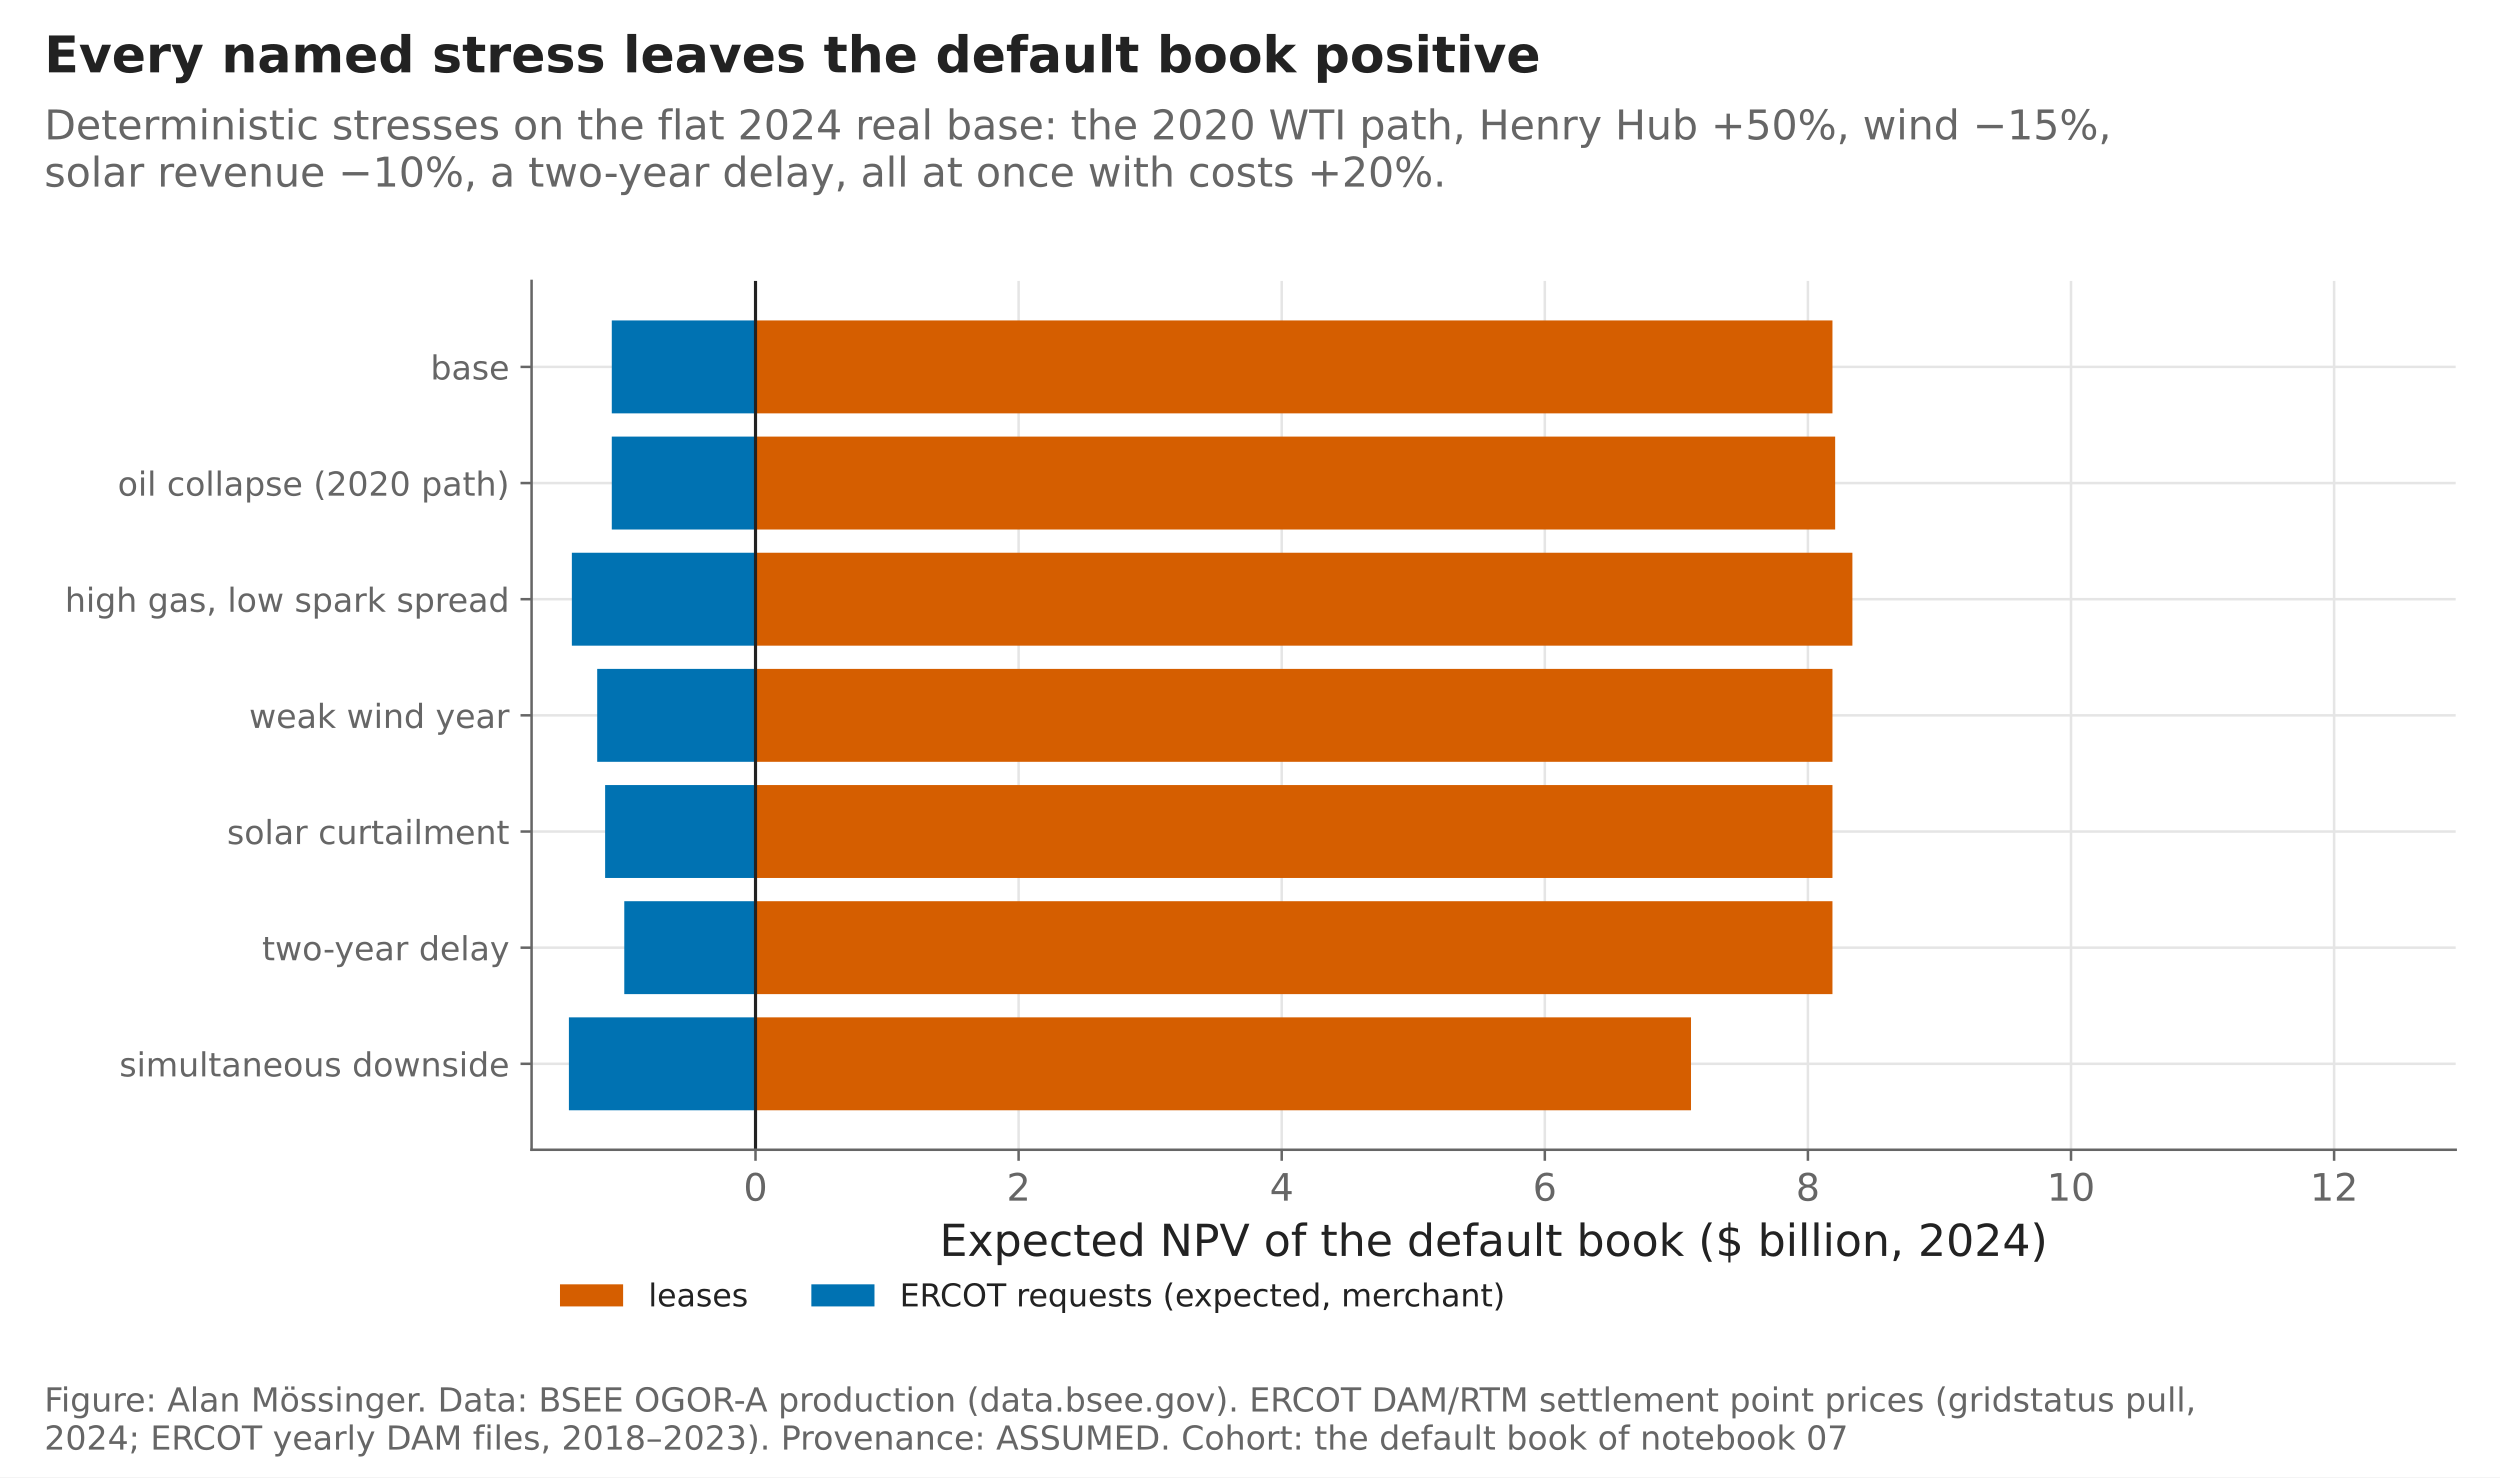
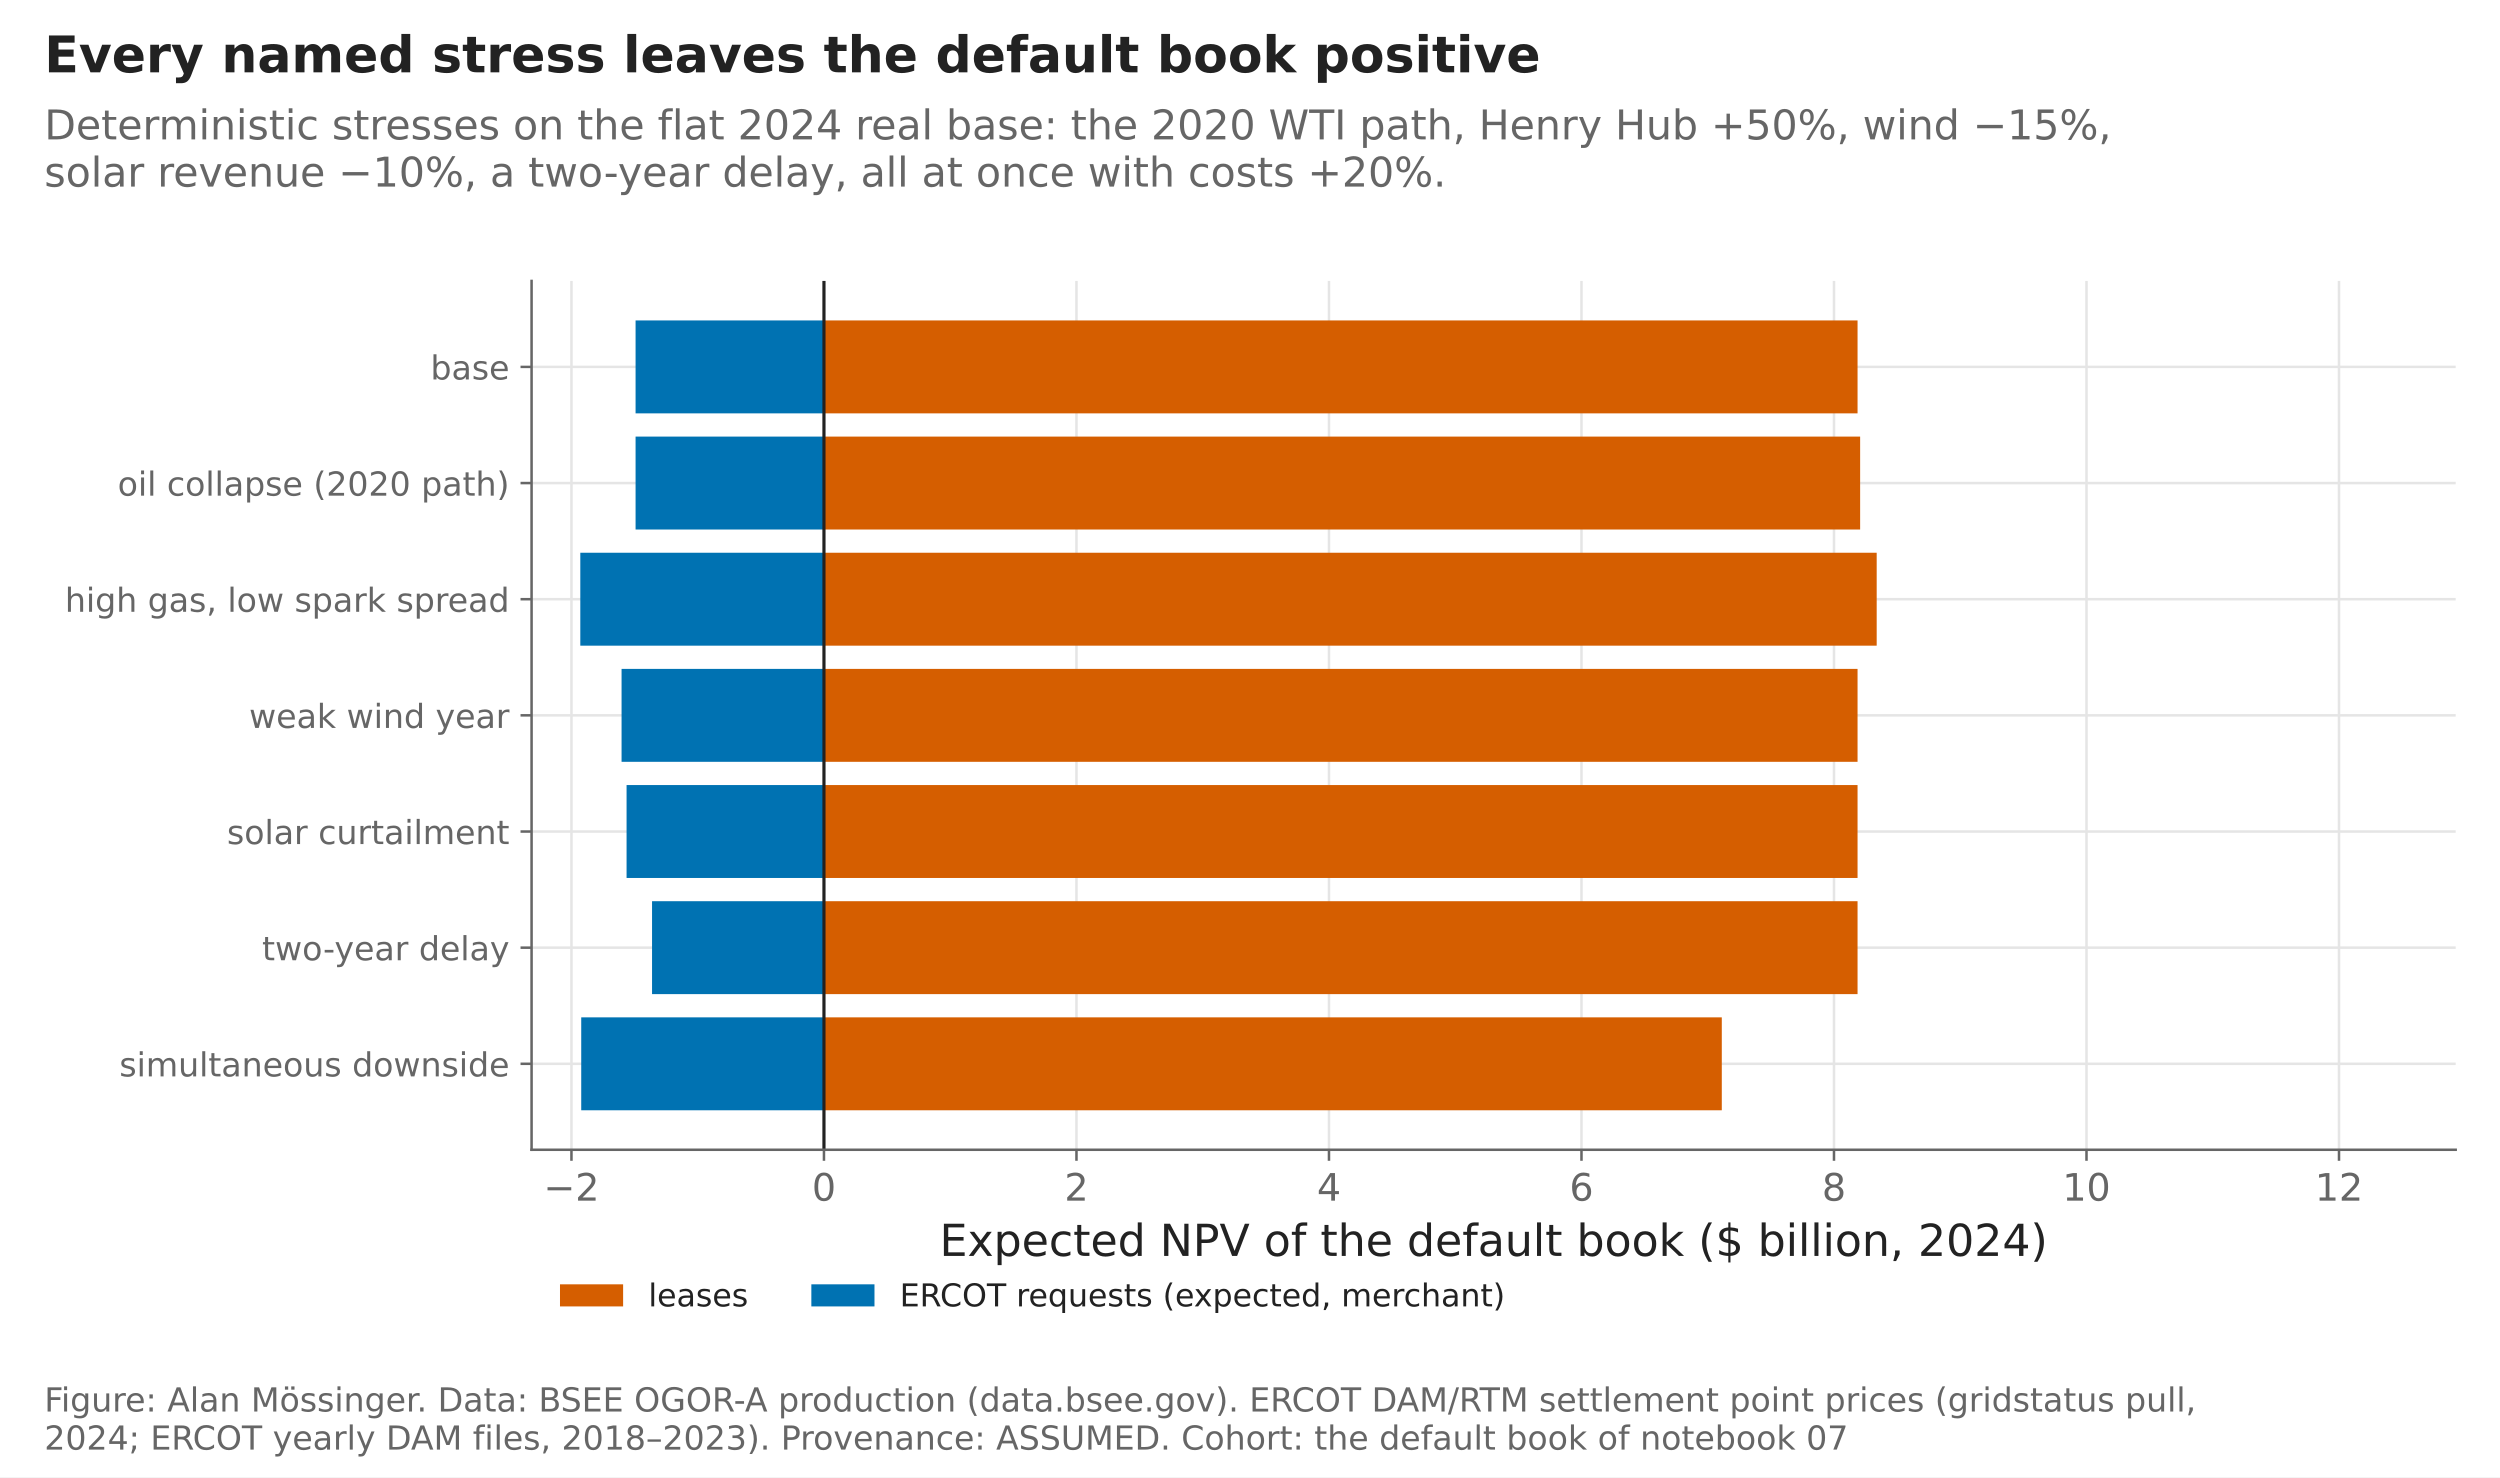
<svg xmlns="http://www.w3.org/2000/svg" xmlns:xlink="http://www.w3.org/1999/xlink" width="792pt" height="468pt" viewBox="0 0 792 468" version="1.1">
  <defs>
    <style type="text/css">*{stroke-linejoin: round; stroke-linecap: butt}</style>
  </defs>
  <g id="figure_1">
    <g id="patch_1">
      <path d="M 0 468  L 792 468  L 792 0  L 0 0  z " style="fill: #ffffff" />
    </g>
    <g id="axes_1">
      <g id="patch_2">
        <path d="M 168.404 364.247  L 777.96 364.247  L 777.96 89.004  L 168.404 89.004  z " style="fill: #ffffff" />
      </g>
      <g id="matplotlib.axis_1">
        <g id="xtick_1">
          <g id="line2d_1">
-             <path d="M 239.346 364.247  L 239.346 89.004  " clip-path="url(#pa45b759946)" style="fill: none; stroke: #e5e5e5; stroke-width: 0.8; stroke-linecap: square" />
+             <path d="M 181.037 364.247  L 181.037 89.004  " clip-path="url(#p4b3cf6d41c)" style="fill: none; stroke: #e5e5e5; stroke-width: 0.8; stroke-linecap: square" />
          </g>
          <g id="line2d_2">
            <defs>
              <path id="me00eba5936" d="M 0 0  L 0 3.5  " style="stroke: #666666; stroke-width: 0.8" />
            </defs>
            <g>
-               <use xlink:href="#me00eba5936" x="239.346" y="364.247" style="fill: #666666; stroke: #666666; stroke-width: 0.8" />
+               <use xlink:href="#me00eba5936" x="181.037" y="364.247" style="fill: #666666; stroke: #666666; stroke-width: 0.8" />
            </g>
          </g>
          <g id="text_1">
-             <text style="font-size: 12px; font-family: 'DejaVu Sans', 'Bitstream Vera Sans', 'Computer Modern Sans Serif', 'Lucida Grande', 'Verdana', 'Geneva', 'Lucid', 'Arial', 'Helvetica', 'Avant Garde', sans-serif; text-anchor: middle; fill: #666666" x="239.346" y="380.364" transform="rotate(-0 239.3465 380.3638)">0</text>
+             <text style="font-size: 12px; font-family: 'DejaVu Sans', 'Bitstream Vera Sans', 'Computer Modern Sans Serif', 'Lucida Grande', 'Verdana', 'Geneva', 'Lucid', 'Arial', 'Helvetica', 'Avant Garde', sans-serif; text-anchor: middle; fill: #666666" x="181.037" y="380.364" transform="rotate(-0 181.0372 380.3638)">−2</text>
          </g>
        </g>
        <g id="xtick_2">
          <g id="line2d_3">
-             <path d="M 322.696 364.247  L 322.696 89.004  " clip-path="url(#pa45b759946)" style="fill: none; stroke: #e5e5e5; stroke-width: 0.8; stroke-linecap: square" />
+             <path d="M 261.031 364.247  L 261.031 89.004  " clip-path="url(#p4b3cf6d41c)" style="fill: none; stroke: #e5e5e5; stroke-width: 0.8; stroke-linecap: square" />
          </g>
          <g id="line2d_4">
            <g>
-               <use xlink:href="#me00eba5936" x="322.696" y="364.247" style="fill: #666666; stroke: #666666; stroke-width: 0.8" />
+               <use xlink:href="#me00eba5936" x="261.031" y="364.247" style="fill: #666666; stroke: #666666; stroke-width: 0.8" />
            </g>
          </g>
          <g id="text_2">
-             <text style="font-size: 12px; font-family: 'DejaVu Sans', 'Bitstream Vera Sans', 'Computer Modern Sans Serif', 'Lucida Grande', 'Verdana', 'Geneva', 'Lucid', 'Arial', 'Helvetica', 'Avant Garde', sans-serif; text-anchor: middle; fill: #666666" x="322.696" y="380.364" transform="rotate(-0 322.6963 380.3638)">2</text>
+             <text style="font-size: 12px; font-family: 'DejaVu Sans', 'Bitstream Vera Sans', 'Computer Modern Sans Serif', 'Lucida Grande', 'Verdana', 'Geneva', 'Lucid', 'Arial', 'Helvetica', 'Avant Garde', sans-serif; text-anchor: middle; fill: #666666" x="261.031" y="380.364" transform="rotate(-0 261.0313 380.3638)">0</text>
          </g>
        </g>
        <g id="xtick_3">
          <g id="line2d_5">
-             <path d="M 406.046 364.247  L 406.046 89.004  " clip-path="url(#pa45b759946)" style="fill: none; stroke: #e5e5e5; stroke-width: 0.8; stroke-linecap: square" />
+             <path d="M 341.025 364.247  L 341.025 89.004  " clip-path="url(#p4b3cf6d41c)" style="fill: none; stroke: #e5e5e5; stroke-width: 0.8; stroke-linecap: square" />
          </g>
          <g id="line2d_6">
            <g>
-               <use xlink:href="#me00eba5936" x="406.046" y="364.247" style="fill: #666666; stroke: #666666; stroke-width: 0.8" />
+               <use xlink:href="#me00eba5936" x="341.025" y="364.247" style="fill: #666666; stroke: #666666; stroke-width: 0.8" />
            </g>
          </g>
          <g id="text_3">
-             <text style="font-size: 12px; font-family: 'DejaVu Sans', 'Bitstream Vera Sans', 'Computer Modern Sans Serif', 'Lucida Grande', 'Verdana', 'Geneva', 'Lucid', 'Arial', 'Helvetica', 'Avant Garde', sans-serif; text-anchor: middle; fill: #666666" x="406.046" y="380.364" transform="rotate(-0 406.0461 380.3638)">4</text>
+             <text style="font-size: 12px; font-family: 'DejaVu Sans', 'Bitstream Vera Sans', 'Computer Modern Sans Serif', 'Lucida Grande', 'Verdana', 'Geneva', 'Lucid', 'Arial', 'Helvetica', 'Avant Garde', sans-serif; text-anchor: middle; fill: #666666" x="341.025" y="380.364" transform="rotate(-0 341.0254 380.3638)">2</text>
          </g>
        </g>
        <g id="xtick_4">
          <g id="line2d_7">
-             <path d="M 489.396 364.247  L 489.396 89.004  " clip-path="url(#pa45b759946)" style="fill: none; stroke: #e5e5e5; stroke-width: 0.8; stroke-linecap: square" />
+             <path d="M 421.02 364.247  L 421.02 89.004  " clip-path="url(#p4b3cf6d41c)" style="fill: none; stroke: #e5e5e5; stroke-width: 0.8; stroke-linecap: square" />
          </g>
          <g id="line2d_8">
            <g>
-               <use xlink:href="#me00eba5936" x="489.396" y="364.247" style="fill: #666666; stroke: #666666; stroke-width: 0.8" />
+               <use xlink:href="#me00eba5936" x="421.02" y="364.247" style="fill: #666666; stroke: #666666; stroke-width: 0.8" />
            </g>
          </g>
          <g id="text_4">
-             <text style="font-size: 12px; font-family: 'DejaVu Sans', 'Bitstream Vera Sans', 'Computer Modern Sans Serif', 'Lucida Grande', 'Verdana', 'Geneva', 'Lucid', 'Arial', 'Helvetica', 'Avant Garde', sans-serif; text-anchor: middle; fill: #666666" x="489.396" y="380.364" transform="rotate(-0 489.396 380.3638)">6</text>
+             <text style="font-size: 12px; font-family: 'DejaVu Sans', 'Bitstream Vera Sans', 'Computer Modern Sans Serif', 'Lucida Grande', 'Verdana', 'Geneva', 'Lucid', 'Arial', 'Helvetica', 'Avant Garde', sans-serif; text-anchor: middle; fill: #666666" x="421.02" y="380.364" transform="rotate(-0 421.0195 380.3638)">4</text>
          </g>
        </g>
        <g id="xtick_5">
          <g id="line2d_9">
-             <path d="M 572.746 364.247  L 572.746 89.004  " clip-path="url(#pa45b759946)" style="fill: none; stroke: #e5e5e5; stroke-width: 0.8; stroke-linecap: square" />
+             <path d="M 501.014 364.247  L 501.014 89.004  " clip-path="url(#p4b3cf6d41c)" style="fill: none; stroke: #e5e5e5; stroke-width: 0.8; stroke-linecap: square" />
          </g>
          <g id="line2d_10">
            <g>
-               <use xlink:href="#me00eba5936" x="572.746" y="364.247" style="fill: #666666; stroke: #666666; stroke-width: 0.8" />
+               <use xlink:href="#me00eba5936" x="501.014" y="364.247" style="fill: #666666; stroke: #666666; stroke-width: 0.8" />
            </g>
          </g>
          <g id="text_5">
-             <text style="font-size: 12px; font-family: 'DejaVu Sans', 'Bitstream Vera Sans', 'Computer Modern Sans Serif', 'Lucida Grande', 'Verdana', 'Geneva', 'Lucid', 'Arial', 'Helvetica', 'Avant Garde', sans-serif; text-anchor: middle; fill: #666666" x="572.746" y="380.364" transform="rotate(-0 572.7458 380.3638)">8</text>
+             <text style="font-size: 12px; font-family: 'DejaVu Sans', 'Bitstream Vera Sans', 'Computer Modern Sans Serif', 'Lucida Grande', 'Verdana', 'Geneva', 'Lucid', 'Arial', 'Helvetica', 'Avant Garde', sans-serif; text-anchor: middle; fill: #666666" x="501.014" y="380.364" transform="rotate(-0 501.0137 380.3638)">6</text>
          </g>
        </g>
        <g id="xtick_6">
          <g id="line2d_11">
-             <path d="M 656.096 364.247  L 656.096 89.004  " clip-path="url(#pa45b759946)" style="fill: none; stroke: #e5e5e5; stroke-width: 0.8; stroke-linecap: square" />
+             <path d="M 581.008 364.247  L 581.008 89.004  " clip-path="url(#p4b3cf6d41c)" style="fill: none; stroke: #e5e5e5; stroke-width: 0.8; stroke-linecap: square" />
          </g>
          <g id="line2d_12">
            <g>
-               <use xlink:href="#me00eba5936" x="656.096" y="364.247" style="fill: #666666; stroke: #666666; stroke-width: 0.8" />
+               <use xlink:href="#me00eba5936" x="581.008" y="364.247" style="fill: #666666; stroke: #666666; stroke-width: 0.8" />
            </g>
          </g>
          <g id="text_6">
-             <text style="font-size: 12px; font-family: 'DejaVu Sans', 'Bitstream Vera Sans', 'Computer Modern Sans Serif', 'Lucida Grande', 'Verdana', 'Geneva', 'Lucid', 'Arial', 'Helvetica', 'Avant Garde', sans-serif; text-anchor: middle; fill: #666666" x="656.096" y="380.364" transform="rotate(-0 656.0956 380.3638)">10</text>
+             <text style="font-size: 12px; font-family: 'DejaVu Sans', 'Bitstream Vera Sans', 'Computer Modern Sans Serif', 'Lucida Grande', 'Verdana', 'Geneva', 'Lucid', 'Arial', 'Helvetica', 'Avant Garde', sans-serif; text-anchor: middle; fill: #666666" x="581.008" y="380.364" transform="rotate(-0 581.0078 380.3638)">8</text>
          </g>
        </g>
        <g id="xtick_7">
          <g id="line2d_13">
-             <path d="M 739.445 364.247  L 739.445 89.004  " clip-path="url(#pa45b759946)" style="fill: none; stroke: #e5e5e5; stroke-width: 0.8; stroke-linecap: square" />
+             <path d="M 661.002 364.247  L 661.002 89.004  " clip-path="url(#p4b3cf6d41c)" style="fill: none; stroke: #e5e5e5; stroke-width: 0.8; stroke-linecap: square" />
          </g>
          <g id="line2d_14">
            <g>
-               <use xlink:href="#me00eba5936" x="739.445" y="364.247" style="fill: #666666; stroke: #666666; stroke-width: 0.8" />
+               <use xlink:href="#me00eba5936" x="661.002" y="364.247" style="fill: #666666; stroke: #666666; stroke-width: 0.8" />
            </g>
          </g>
          <g id="text_7">
-             <text style="font-size: 12px; font-family: 'DejaVu Sans', 'Bitstream Vera Sans', 'Computer Modern Sans Serif', 'Lucida Grande', 'Verdana', 'Geneva', 'Lucid', 'Arial', 'Helvetica', 'Avant Garde', sans-serif; text-anchor: middle; fill: #666666" x="739.445" y="380.364" transform="rotate(-0 739.4454 380.3638)">12</text>
-           </g>
-         </g>
-         <g id="text_8">
+             <text style="font-size: 12px; font-family: 'DejaVu Sans', 'Bitstream Vera Sans', 'Computer Modern Sans Serif', 'Lucida Grande', 'Verdana', 'Geneva', 'Lucid', 'Arial', 'Helvetica', 'Avant Garde', sans-serif; text-anchor: middle; fill: #666666" x="661.002" y="380.364" transform="rotate(-0 661.0019 380.3638)">10</text>
+           </g>
+         </g>
+         <g id="xtick_8">
+           <g id="line2d_15">
+             <path d="M 740.996 364.247  L 740.996 89.004  " clip-path="url(#p4b3cf6d41c)" style="fill: none; stroke: #e5e5e5; stroke-width: 0.8; stroke-linecap: square" />
+           </g>
+           <g id="line2d_16">
+             <g>
+               <use xlink:href="#me00eba5936" x="740.996" y="364.247" style="fill: #666666; stroke: #666666; stroke-width: 0.8" />
+             </g>
+           </g>
+           <g id="text_8">
+             <text style="font-size: 12px; font-family: 'DejaVu Sans', 'Bitstream Vera Sans', 'Computer Modern Sans Serif', 'Lucida Grande', 'Verdana', 'Geneva', 'Lucid', 'Arial', 'Helvetica', 'Avant Garde', sans-serif; text-anchor: middle; fill: #666666" x="740.996" y="380.364" transform="rotate(-0 740.996 380.3638)">12</text>
+           </g>
+         </g>
+         <g id="text_9">
          <text style="font-size: 14px; font-family: 'DejaVu Sans', 'Bitstream Vera Sans', 'Computer Modern Sans Serif', 'Lucida Grande', 'Verdana', 'Geneva', 'Lucid', 'Arial', 'Helvetica', 'Avant Garde', sans-serif; text-anchor: middle; fill: #222222" x="473.182" y="397.884" transform="rotate(-0 473.1819 397.8845)">Expected NPV of the default book ($ billion, 2024)</text>
        </g>
      </g>
      <g id="matplotlib.axis_2">
        <g id="ytick_1">
-           <g id="line2d_15">
-             <path d="M 168.404 116.234  L 777.96 116.234  " clip-path="url(#pa45b759946)" style="fill: none; stroke: #e5e5e5; stroke-width: 0.8; stroke-linecap: square" />
-           </g>
-           <g id="line2d_16">
+           <g id="line2d_17">
+             <path d="M 168.404 116.234  L 777.96 116.234  " clip-path="url(#p4b3cf6d41c)" style="fill: none; stroke: #e5e5e5; stroke-width: 0.8; stroke-linecap: square" />
+           </g>
+           <g id="line2d_18">
            <defs>
              <path id="mce5acbc380" d="M 0 0  L -3.5 0  " style="stroke: #666666; stroke-width: 0.8" />
            </defs>
            <g>
              <use xlink:href="#mce5acbc380" x="168.404" y="116.234" style="fill: #666666; stroke: #666666; stroke-width: 0.8" />
            </g>
          </g>
-           <g id="text_9">
+           <g id="text_10">
            <text style="font-size: 10.5px; font-family: 'DejaVu Sans', 'Bitstream Vera Sans', 'Computer Modern Sans Serif', 'Lucida Grande', 'Verdana', 'Geneva', 'Lucid', 'Arial', 'Helvetica', 'Avant Garde', sans-serif; text-anchor: end; fill: #666666" x="161.404" y="120.223" transform="rotate(-0 161.4038 120.2231)">base</text>
          </g>
        </g>
        <g id="ytick_2">
-           <g id="line2d_17">
-             <path d="M 168.404 153.031  L 777.96 153.031  " clip-path="url(#pa45b759946)" style="fill: none; stroke: #e5e5e5; stroke-width: 0.8; stroke-linecap: square" />
-           </g>
-           <g id="line2d_18">
+           <g id="line2d_19">
+             <path d="M 168.404 153.031  L 777.96 153.031  " clip-path="url(#p4b3cf6d41c)" style="fill: none; stroke: #e5e5e5; stroke-width: 0.8; stroke-linecap: square" />
+           </g>
+           <g id="line2d_20">
            <g>
              <use xlink:href="#mce5acbc380" x="168.404" y="153.031" style="fill: #666666; stroke: #666666; stroke-width: 0.8" />
            </g>
          </g>
-           <g id="text_10">
+           <g id="text_11">
            <text style="font-size: 10.5px; font-family: 'DejaVu Sans', 'Bitstream Vera Sans', 'Computer Modern Sans Serif', 'Lucida Grande', 'Verdana', 'Geneva', 'Lucid', 'Arial', 'Helvetica', 'Avant Garde', sans-serif; text-anchor: end; fill: #666666" x="161.404" y="157.02" transform="rotate(-0 161.4038 157.0202)">oil collapse (2020 path)</text>
          </g>
        </g>
        <g id="ytick_3">
-           <g id="line2d_19">
-             <path d="M 168.404 189.828  L 777.96 189.828  " clip-path="url(#pa45b759946)" style="fill: none; stroke: #e5e5e5; stroke-width: 0.8; stroke-linecap: square" />
-           </g>
-           <g id="line2d_20">
+           <g id="line2d_21">
+             <path d="M 168.404 189.828  L 777.96 189.828  " clip-path="url(#p4b3cf6d41c)" style="fill: none; stroke: #e5e5e5; stroke-width: 0.8; stroke-linecap: square" />
+           </g>
+           <g id="line2d_22">
            <g>
              <use xlink:href="#mce5acbc380" x="168.404" y="189.828" style="fill: #666666; stroke: #666666; stroke-width: 0.8" />
            </g>
          </g>
-           <g id="text_11">
+           <g id="text_12">
            <text style="font-size: 10.5px; font-family: 'DejaVu Sans', 'Bitstream Vera Sans', 'Computer Modern Sans Serif', 'Lucida Grande', 'Verdana', 'Geneva', 'Lucid', 'Arial', 'Helvetica', 'Avant Garde', sans-serif; text-anchor: end; fill: #666666" x="161.404" y="193.817" transform="rotate(-0 161.4038 193.8174)">high gas, low spark spread</text>
          </g>
        </g>
        <g id="ytick_4">
-           <g id="line2d_21">
-             <path d="M 168.404 226.625  L 777.96 226.625  " clip-path="url(#pa45b759946)" style="fill: none; stroke: #e5e5e5; stroke-width: 0.8; stroke-linecap: square" />
-           </g>
-           <g id="line2d_22">
+           <g id="line2d_23">
+             <path d="M 168.404 226.625  L 777.96 226.625  " clip-path="url(#p4b3cf6d41c)" style="fill: none; stroke: #e5e5e5; stroke-width: 0.8; stroke-linecap: square" />
+           </g>
+           <g id="line2d_24">
            <g>
              <use xlink:href="#mce5acbc380" x="168.404" y="226.625" style="fill: #666666; stroke: #666666; stroke-width: 0.8" />
            </g>
          </g>
-           <g id="text_12">
+           <g id="text_13">
            <text style="font-size: 10.5px; font-family: 'DejaVu Sans', 'Bitstream Vera Sans', 'Computer Modern Sans Serif', 'Lucida Grande', 'Verdana', 'Geneva', 'Lucid', 'Arial', 'Helvetica', 'Avant Garde', sans-serif; text-anchor: end; fill: #666666" x="161.404" y="230.614" transform="rotate(-0 161.4038 230.6145)">weak wind year</text>
          </g>
        </g>
        <g id="ytick_5">
-           <g id="line2d_23">
-             <path d="M 168.404 263.422  L 777.96 263.422  " clip-path="url(#pa45b759946)" style="fill: none; stroke: #e5e5e5; stroke-width: 0.8; stroke-linecap: square" />
-           </g>
-           <g id="line2d_24">
+           <g id="line2d_25">
+             <path d="M 168.404 263.422  L 777.96 263.422  " clip-path="url(#p4b3cf6d41c)" style="fill: none; stroke: #e5e5e5; stroke-width: 0.8; stroke-linecap: square" />
+           </g>
+           <g id="line2d_26">
            <g>
              <use xlink:href="#mce5acbc380" x="168.404" y="263.422" style="fill: #666666; stroke: #666666; stroke-width: 0.8" />
            </g>
          </g>
-           <g id="text_13">
+           <g id="text_14">
            <text style="font-size: 10.5px; font-family: 'DejaVu Sans', 'Bitstream Vera Sans', 'Computer Modern Sans Serif', 'Lucida Grande', 'Verdana', 'Geneva', 'Lucid', 'Arial', 'Helvetica', 'Avant Garde', sans-serif; text-anchor: end; fill: #666666" x="161.404" y="267.412" transform="rotate(-0 161.4038 267.4116)">solar curtailment</text>
          </g>
        </g>
        <g id="ytick_6">
-           <g id="line2d_25">
-             <path d="M 168.404 300.22  L 777.96 300.22  " clip-path="url(#pa45b759946)" style="fill: none; stroke: #e5e5e5; stroke-width: 0.8; stroke-linecap: square" />
-           </g>
-           <g id="line2d_26">
+           <g id="line2d_27">
+             <path d="M 168.404 300.22  L 777.96 300.22  " clip-path="url(#p4b3cf6d41c)" style="fill: none; stroke: #e5e5e5; stroke-width: 0.8; stroke-linecap: square" />
+           </g>
+           <g id="line2d_28">
            <g>
              <use xlink:href="#mce5acbc380" x="168.404" y="300.22" style="fill: #666666; stroke: #666666; stroke-width: 0.8" />
            </g>
          </g>
-           <g id="text_14">
+           <g id="text_15">
            <text style="font-size: 10.5px; font-family: 'DejaVu Sans', 'Bitstream Vera Sans', 'Computer Modern Sans Serif', 'Lucida Grande', 'Verdana', 'Geneva', 'Lucid', 'Arial', 'Helvetica', 'Avant Garde', sans-serif; text-anchor: end; fill: #666666" x="161.404" y="304.209" transform="rotate(-0 161.4038 304.2088)">two-year delay</text>
          </g>
        </g>
        <g id="ytick_7">
-           <g id="line2d_27">
-             <path d="M 168.404 337.017  L 777.96 337.017  " clip-path="url(#pa45b759946)" style="fill: none; stroke: #e5e5e5; stroke-width: 0.8; stroke-linecap: square" />
-           </g>
-           <g id="line2d_28">
+           <g id="line2d_29">
+             <path d="M 168.404 337.017  L 777.96 337.017  " clip-path="url(#p4b3cf6d41c)" style="fill: none; stroke: #e5e5e5; stroke-width: 0.8; stroke-linecap: square" />
+           </g>
+           <g id="line2d_30">
            <g>
              <use xlink:href="#mce5acbc380" x="168.404" y="337.017" style="fill: #666666; stroke: #666666; stroke-width: 0.8" />
            </g>
          </g>
-           <g id="text_15">
+           <g id="text_16">
            <text style="font-size: 10.5px; font-family: 'DejaVu Sans', 'Bitstream Vera Sans', 'Computer Modern Sans Serif', 'Lucida Grande', 'Verdana', 'Geneva', 'Lucid', 'Arial', 'Helvetica', 'Avant Garde', sans-serif; text-anchor: end; fill: #666666" x="161.404" y="341.006" transform="rotate(-0 161.4038 341.0059)">simultaneous downside</text>
          </g>
        </g>
      </g>
      <g id="patch_3">
-         <path d="M 239.346 101.515  L 580.523 101.515  L 580.523 130.953  L 239.346 130.953  z " clip-path="url(#pa45b759946)" style="fill: #d55e00" />
+         <path d="M 261.031 101.515  L 588.472 101.515  L 588.472 130.953  L 261.031 130.953  z " clip-path="url(#p4b3cf6d41c)" style="fill: #d55e00" />
      </g>
      <g id="patch_4">
-         <path d="M 239.346 138.312  L 581.377 138.312  L 581.377 167.75  L 239.346 167.75  z " clip-path="url(#pa45b759946)" style="fill: #d55e00" />
+         <path d="M 261.031 138.312  L 589.291 138.312  L 589.291 167.75  L 261.031 167.75  z " clip-path="url(#p4b3cf6d41c)" style="fill: #d55e00" />
      </g>
      <g id="patch_5">
-         <path d="M 239.346 175.109  L 586.839 175.109  L 586.839 204.547  L 239.346 204.547  z " clip-path="url(#pa45b759946)" style="fill: #d55e00" />
+         <path d="M 261.031 175.109  L 594.534 175.109  L 594.534 204.547  L 261.031 204.547  z " clip-path="url(#p4b3cf6d41c)" style="fill: #d55e00" />
      </g>
      <g id="patch_6">
-         <path d="M 239.346 211.906  L 580.523 211.906  L 580.523 241.344  L 239.346 241.344  z " clip-path="url(#pa45b759946)" style="fill: #d55e00" />
+         <path d="M 261.031 211.906  L 588.472 211.906  L 588.472 241.344  L 261.031 241.344  z " clip-path="url(#p4b3cf6d41c)" style="fill: #d55e00" />
      </g>
      <g id="patch_7">
-         <path d="M 239.346 248.704  L 580.523 248.704  L 580.523 278.141  L 239.346 278.141  z " clip-path="url(#pa45b759946)" style="fill: #d55e00" />
+         <path d="M 261.031 248.704  L 588.472 248.704  L 588.472 278.141  L 261.031 278.141  z " clip-path="url(#p4b3cf6d41c)" style="fill: #d55e00" />
      </g>
      <g id="patch_8">
-         <path d="M 239.346 285.501  L 580.523 285.501  L 580.523 314.938  L 239.346 314.938  z " clip-path="url(#pa45b759946)" style="fill: #d55e00" />
+         <path d="M 261.031 285.501  L 588.472 285.501  L 588.472 314.938  L 261.031 314.938  z " clip-path="url(#p4b3cf6d41c)" style="fill: #d55e00" />
      </g>
      <g id="patch_9">
-         <path d="M 239.346 322.298  L 535.711 322.298  L 535.711 351.736  L 239.346 351.736  z " clip-path="url(#pa45b759946)" style="fill: #d55e00" />
+         <path d="M 261.031 322.298  L 545.464 322.298  L 545.464 351.736  L 261.031 351.736  z " clip-path="url(#p4b3cf6d41c)" style="fill: #d55e00" />
      </g>
      <g id="patch_10">
-         <path d="M 239.346 101.515  L 193.814 101.515  L 193.814 130.953  L 239.346 130.953  z " clip-path="url(#pa45b759946)" style="fill: #0072b2" />
+         <path d="M 261.031 101.515  L 201.35 101.515  L 201.35 130.953  L 261.031 130.953  z " clip-path="url(#p4b3cf6d41c)" style="fill: #0072b2" />
      </g>
      <g id="patch_11">
-         <path d="M 239.346 138.312  L 193.814 138.312  L 193.814 167.75  L 239.346 167.75  z " clip-path="url(#pa45b759946)" style="fill: #0072b2" />
+         <path d="M 261.031 138.312  L 201.35 138.312  L 201.35 167.75  L 261.031 167.75  z " clip-path="url(#p4b3cf6d41c)" style="fill: #0072b2" />
      </g>
      <g id="patch_12">
-         <path d="M 239.346 175.109  L 181.165 175.109  L 181.165 204.547  L 239.346 204.547  z " clip-path="url(#pa45b759946)" style="fill: #0072b2" />
+         <path d="M 261.031 175.109  L 183.842 175.109  L 183.842 204.547  L 261.031 204.547  z " clip-path="url(#p4b3cf6d41c)" style="fill: #0072b2" />
      </g>
      <g id="patch_13">
-         <path d="M 239.346 211.906  L 189.19 211.906  L 189.19 241.344  L 239.346 241.344  z " clip-path="url(#pa45b759946)" style="fill: #0072b2" />
+         <path d="M 261.031 211.906  L 196.912 211.906  L 196.912 241.344  L 261.031 241.344  z " clip-path="url(#p4b3cf6d41c)" style="fill: #0072b2" />
      </g>
      <g id="patch_14">
-         <path d="M 239.346 248.704  L 191.703 248.704  L 191.703 278.141  L 239.346 278.141  z " clip-path="url(#pa45b759946)" style="fill: #0072b2" />
+         <path d="M 261.031 248.704  L 198.497 248.704  L 198.497 278.141  L 261.031 278.141  z " clip-path="url(#p4b3cf6d41c)" style="fill: #0072b2" />
      </g>
      <g id="patch_15">
-         <path d="M 239.346 285.501  L 197.771 285.501  L 197.771 314.938  L 239.346 314.938  z " clip-path="url(#pa45b759946)" style="fill: #0072b2" />
+         <path d="M 261.031 285.501  L 206.568 285.501  L 206.568 314.938  L 261.031 314.938  z " clip-path="url(#p4b3cf6d41c)" style="fill: #0072b2" />
      </g>
      <g id="patch_16">
-         <path d="M 239.346 322.298  L 180.228 322.298  L 180.228 351.736  L 239.346 351.736  z " clip-path="url(#pa45b759946)" style="fill: #0072b2" />
-       </g>
-       <g id="line2d_29">
-         <path d="M 239.346 364.247  L 239.346 89.004  " clip-path="url(#pa45b759946)" style="fill: none; stroke: #222222; stroke-linecap: square" />
+         <path d="M 261.031 322.298  L 184.134 322.298  L 184.134 351.736  L 261.031 351.736  z " clip-path="url(#p4b3cf6d41c)" style="fill: #0072b2" />
+       </g>
+       <g id="line2d_31">
+         <path d="M 261.031 364.247  L 261.031 89.004  " clip-path="url(#p4b3cf6d41c)" style="fill: none; stroke: #222222; stroke-linecap: square" />
      </g>
      <g id="patch_17">
        <path d="M 168.404 364.247  L 168.404 89.004  " style="fill: none; stroke: #666666; stroke-width: 0.8; stroke-linejoin: miter; stroke-linecap: square" />
      </g>
      <g id="patch_18">
        <path d="M 168.404 364.247  L 777.96 364.247  " style="fill: none; stroke: #666666; stroke-width: 0.8; stroke-linejoin: miter; stroke-linecap: square" />
      </g>
      <g id="legend_1">
        <g id="patch_19">
          <path d="M 177.404 413.874  L 197.404 413.874  L 197.404 406.874  L 177.404 406.874  z " style="fill: #d55e00" />
        </g>
-         <g id="text_16">
+         <g id="text_17">
          <text style="font-size: 10px; font-family: 'DejaVu Sans', 'Bitstream Vera Sans', 'Computer Modern Sans Serif', 'Lucida Grande', 'Verdana', 'Geneva', 'Lucid', 'Arial', 'Helvetica', 'Avant Garde', sans-serif; text-anchor: start; fill: #222222" x="205.404" y="413.874" transform="rotate(-0 205.4038 413.8742)">leases</text>
        </g>
        <g id="patch_20">
          <path d="M 257.035 413.874  L 277.035 413.874  L 277.035 406.874  L 257.035 406.874  z " style="fill: #0072b2" />
        </g>
-         <g id="text_17">
+         <g id="text_18">
          <text style="font-size: 10px; font-family: 'DejaVu Sans', 'Bitstream Vera Sans', 'Computer Modern Sans Serif', 'Lucida Grande', 'Verdana', 'Geneva', 'Lucid', 'Arial', 'Helvetica', 'Avant Garde', sans-serif; text-anchor: start; fill: #222222" x="285.035" y="413.874" transform="rotate(-0 285.035 413.8742)">ERCOT requests (expected, merchant)</text>
        </g>
      </g>
    </g>
-     <g id="text_18">
+     <g id="text_19">
      <text style="font-weight: 700; font-size: 16px; font-family: 'DejaVu Sans', 'Bitstream Vera Sans', 'Computer Modern Sans Serif', 'Lucida Grande', 'Verdana', 'Geneva', 'Lucid', 'Arial', 'Helvetica', 'Avant Garde', sans-serif; text-anchor: start; fill: #222222" x="14.04" y="22.913" transform="rotate(-0 14.04 22.9125)">Every named stress leaves the default book positive</text>
    </g>
-     <g id="text_19">
+     <g id="text_20">
      <text style="font-size: 13px; font-family: 'DejaVu Sans', 'Bitstream Vera Sans', 'Computer Modern Sans Serif', 'Lucida Grande', 'Verdana', 'Geneva', 'Lucid', 'Arial', 'Helvetica', 'Avant Garde', sans-serif; fill: #666666" transform="translate(14.04 44.16619)">Deterministic stresses on the flat 2024 real base: the 2020 WTI path, Henry Hub +50%, wind −15%,</text>
      <text style="font-size: 13px; font-family: 'DejaVu Sans', 'Bitstream Vera Sans', 'Computer Modern Sans Serif', 'Lucida Grande', 'Verdana', 'Geneva', 'Lucid', 'Arial', 'Helvetica', 'Avant Garde', sans-serif; fill: #666666" transform="translate(14.04 59.11619)">solar revenue −10%, a two-year delay, all at once with costs +20%.</text>
    </g>
-     <g id="text_20">
+     <g id="text_21">
      <text style="font-size: 10.5px; font-family: 'DejaVu Sans', 'Bitstream Vera Sans', 'Computer Modern Sans Serif', 'Lucida Grande', 'Verdana', 'Geneva', 'Lucid', 'Arial', 'Helvetica', 'Avant Garde', sans-serif; fill: #666666" transform="translate(14.04 447.1688)">Figure: Alan Mössinger. Data: BSEE OGOR-A production (data.bsee.gov). ERCOT DAM/RTM settlement point prices (gridstatus pull,</text>
      <text style="font-size: 10.5px; font-family: 'DejaVu Sans', 'Bitstream Vera Sans', 'Computer Modern Sans Serif', 'Lucida Grande', 'Verdana', 'Geneva', 'Lucid', 'Arial', 'Helvetica', 'Avant Garde', sans-serif; fill: #666666" transform="translate(14.04 459.2438)">2024; ERCOT yearly DAM files, 2018–2023). Provenance: ASSUMED. Cohort: the default book of notebook 07</text>
    </g>
  </g>
  <defs>
-     <clipPath id="pa45b759946">
+     <clipPath id="p4b3cf6d41c">
      <rect x="168.404" y="89.004" width="609.556" height="275.243" />
    </clipPath>
  </defs>
</svg>
